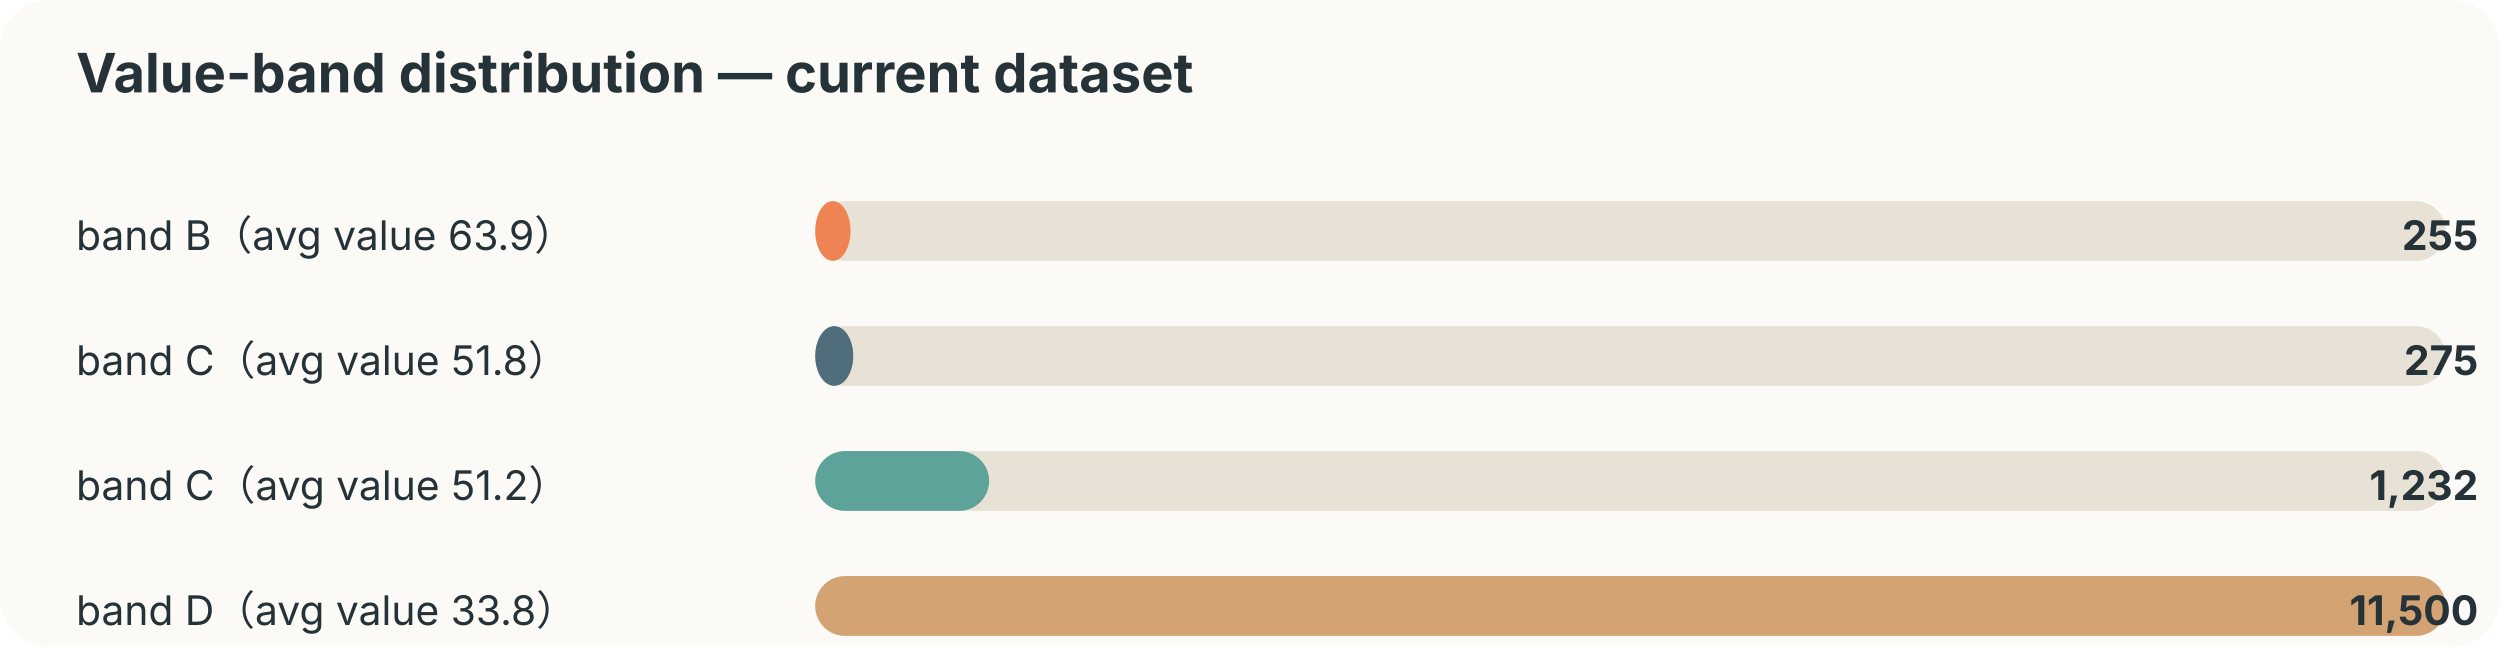
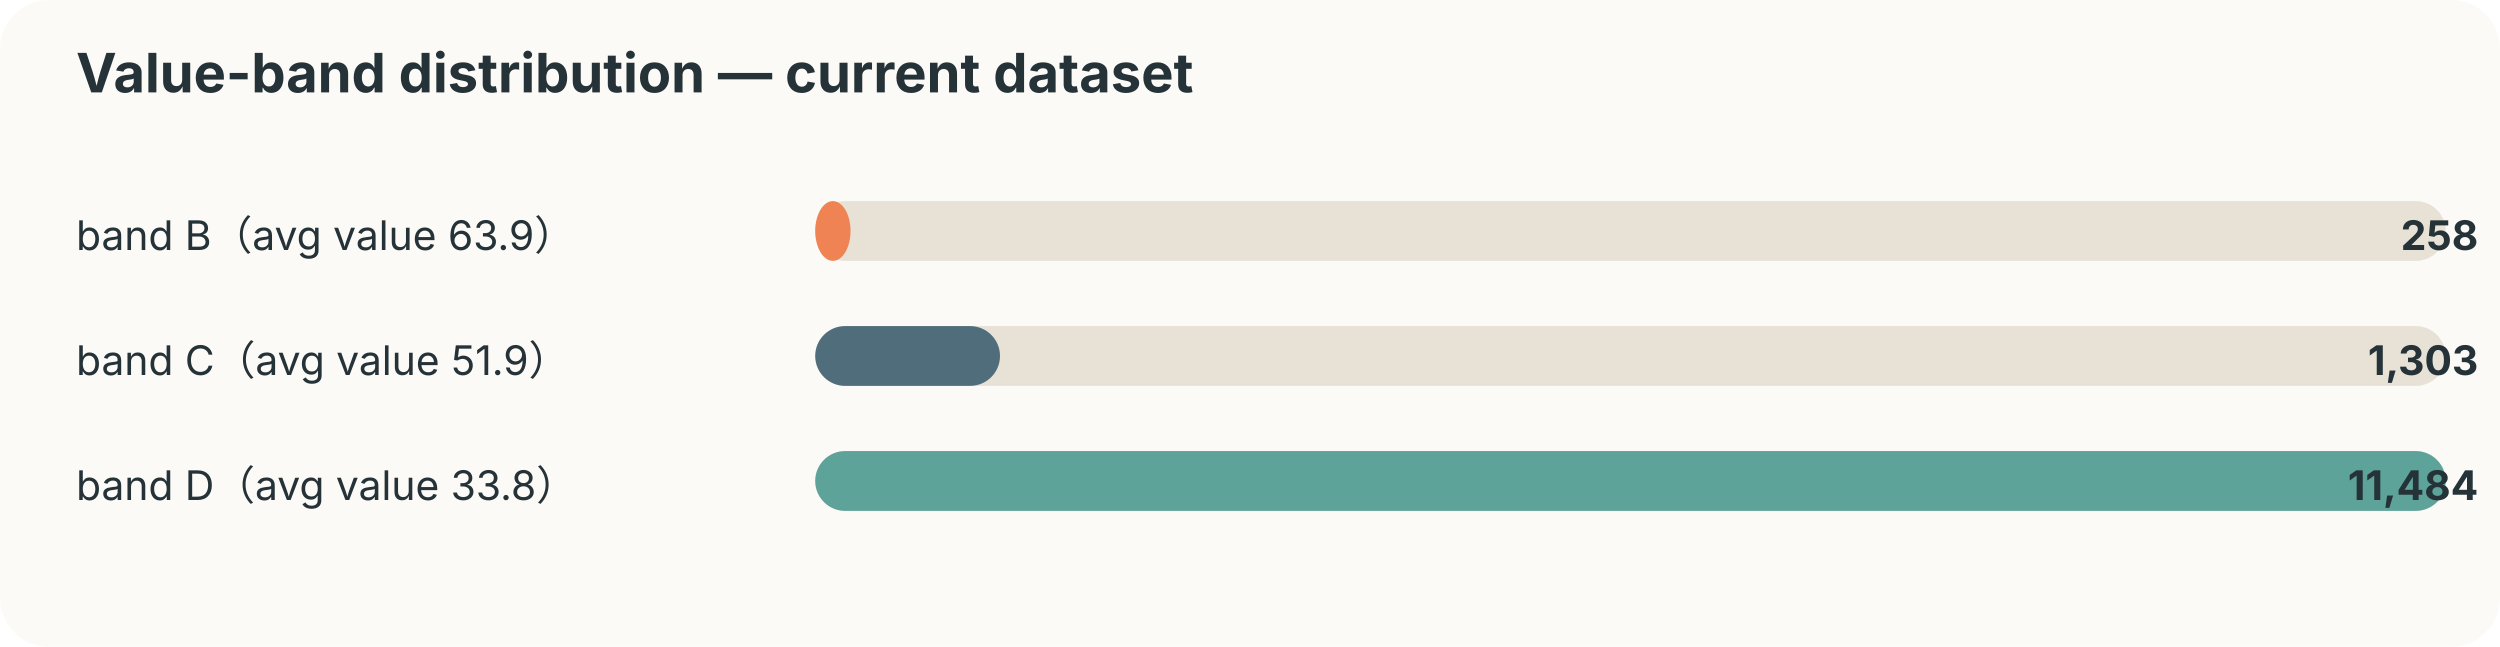
<svg xmlns="http://www.w3.org/2000/svg" width="920" height="238" viewBox="0 0 920 238">
  <style>text{font-family:-apple-system,BlinkMacSystemFont,"Segoe UI",sans-serif;fill:#253237} .muted{fill:#6b7a80;font-size:12px}</style>
  <rect width="100%" height="100%" rx="18" fill="#fbfaf7" />
  <text x="28" y="34" font-size="20" font-weight="700">Value-band distribution — current dataset</text>
  <text x="28" y="92" font-size="15">band B（avg value 63.9）</text>
  <rect x="300" y="74" width="600" height="22" rx="11" fill="#e8e2d6" />
  <rect x="300" y="74" width="13" height="22" rx="11" fill="#ef8354" />
-   <text x="912" y="92" text-anchor="end" font-size="15" font-weight="700">255</text>
-   <text x="28" y="138" font-size="15">band C（avg value 51.8）</text>
+   <text x="912" y="92" text-anchor="end" font-size="15" font-weight="700">258</text>
+   <text x="28" y="138" font-size="15">band C（avg value 51.9）</text>
  <rect x="300" y="120" width="600" height="22" rx="11" fill="#e8e2d6" />
-   <rect x="300" y="120" width="14" height="22" rx="11" fill="#4f6d7a" />
-   <text x="912" y="138" text-anchor="end" font-size="15" font-weight="700">275</text>
-   <text x="28" y="184" font-size="15">band C（avg value 51.2）</text>
+   <rect x="300" y="120" width="68" height="22" rx="11" fill="#4f6d7a" />
+   <text x="912" y="138" text-anchor="end" font-size="15" font-weight="700">1,303</text>
+   <text x="28" y="184" font-size="15">band D（avg value 33.8）</text>
  <rect x="300" y="166" width="600" height="22" rx="11" fill="#e8e2d6" />
-   <rect x="300" y="166" width="64" height="22" rx="11" fill="#5da399" />
-   <text x="912" y="184" text-anchor="end" font-size="15" font-weight="700">1,232</text>
-   <text x="28" y="230" font-size="15">band D（avg value 33.8）</text>
-   <rect x="300" y="212" width="600" height="22" rx="11" fill="#e8e2d6" />
-   <rect x="300" y="212" width="600" height="22" rx="11" fill="#d4a373" />
-   <text x="912" y="230" text-anchor="end" font-size="15" font-weight="700">11,500</text>
+   <rect x="300" y="166" width="600" height="22" rx="11" fill="#5da399" />
+   <text x="912" y="184" text-anchor="end" font-size="15" font-weight="700">11,484</text>
</svg>
